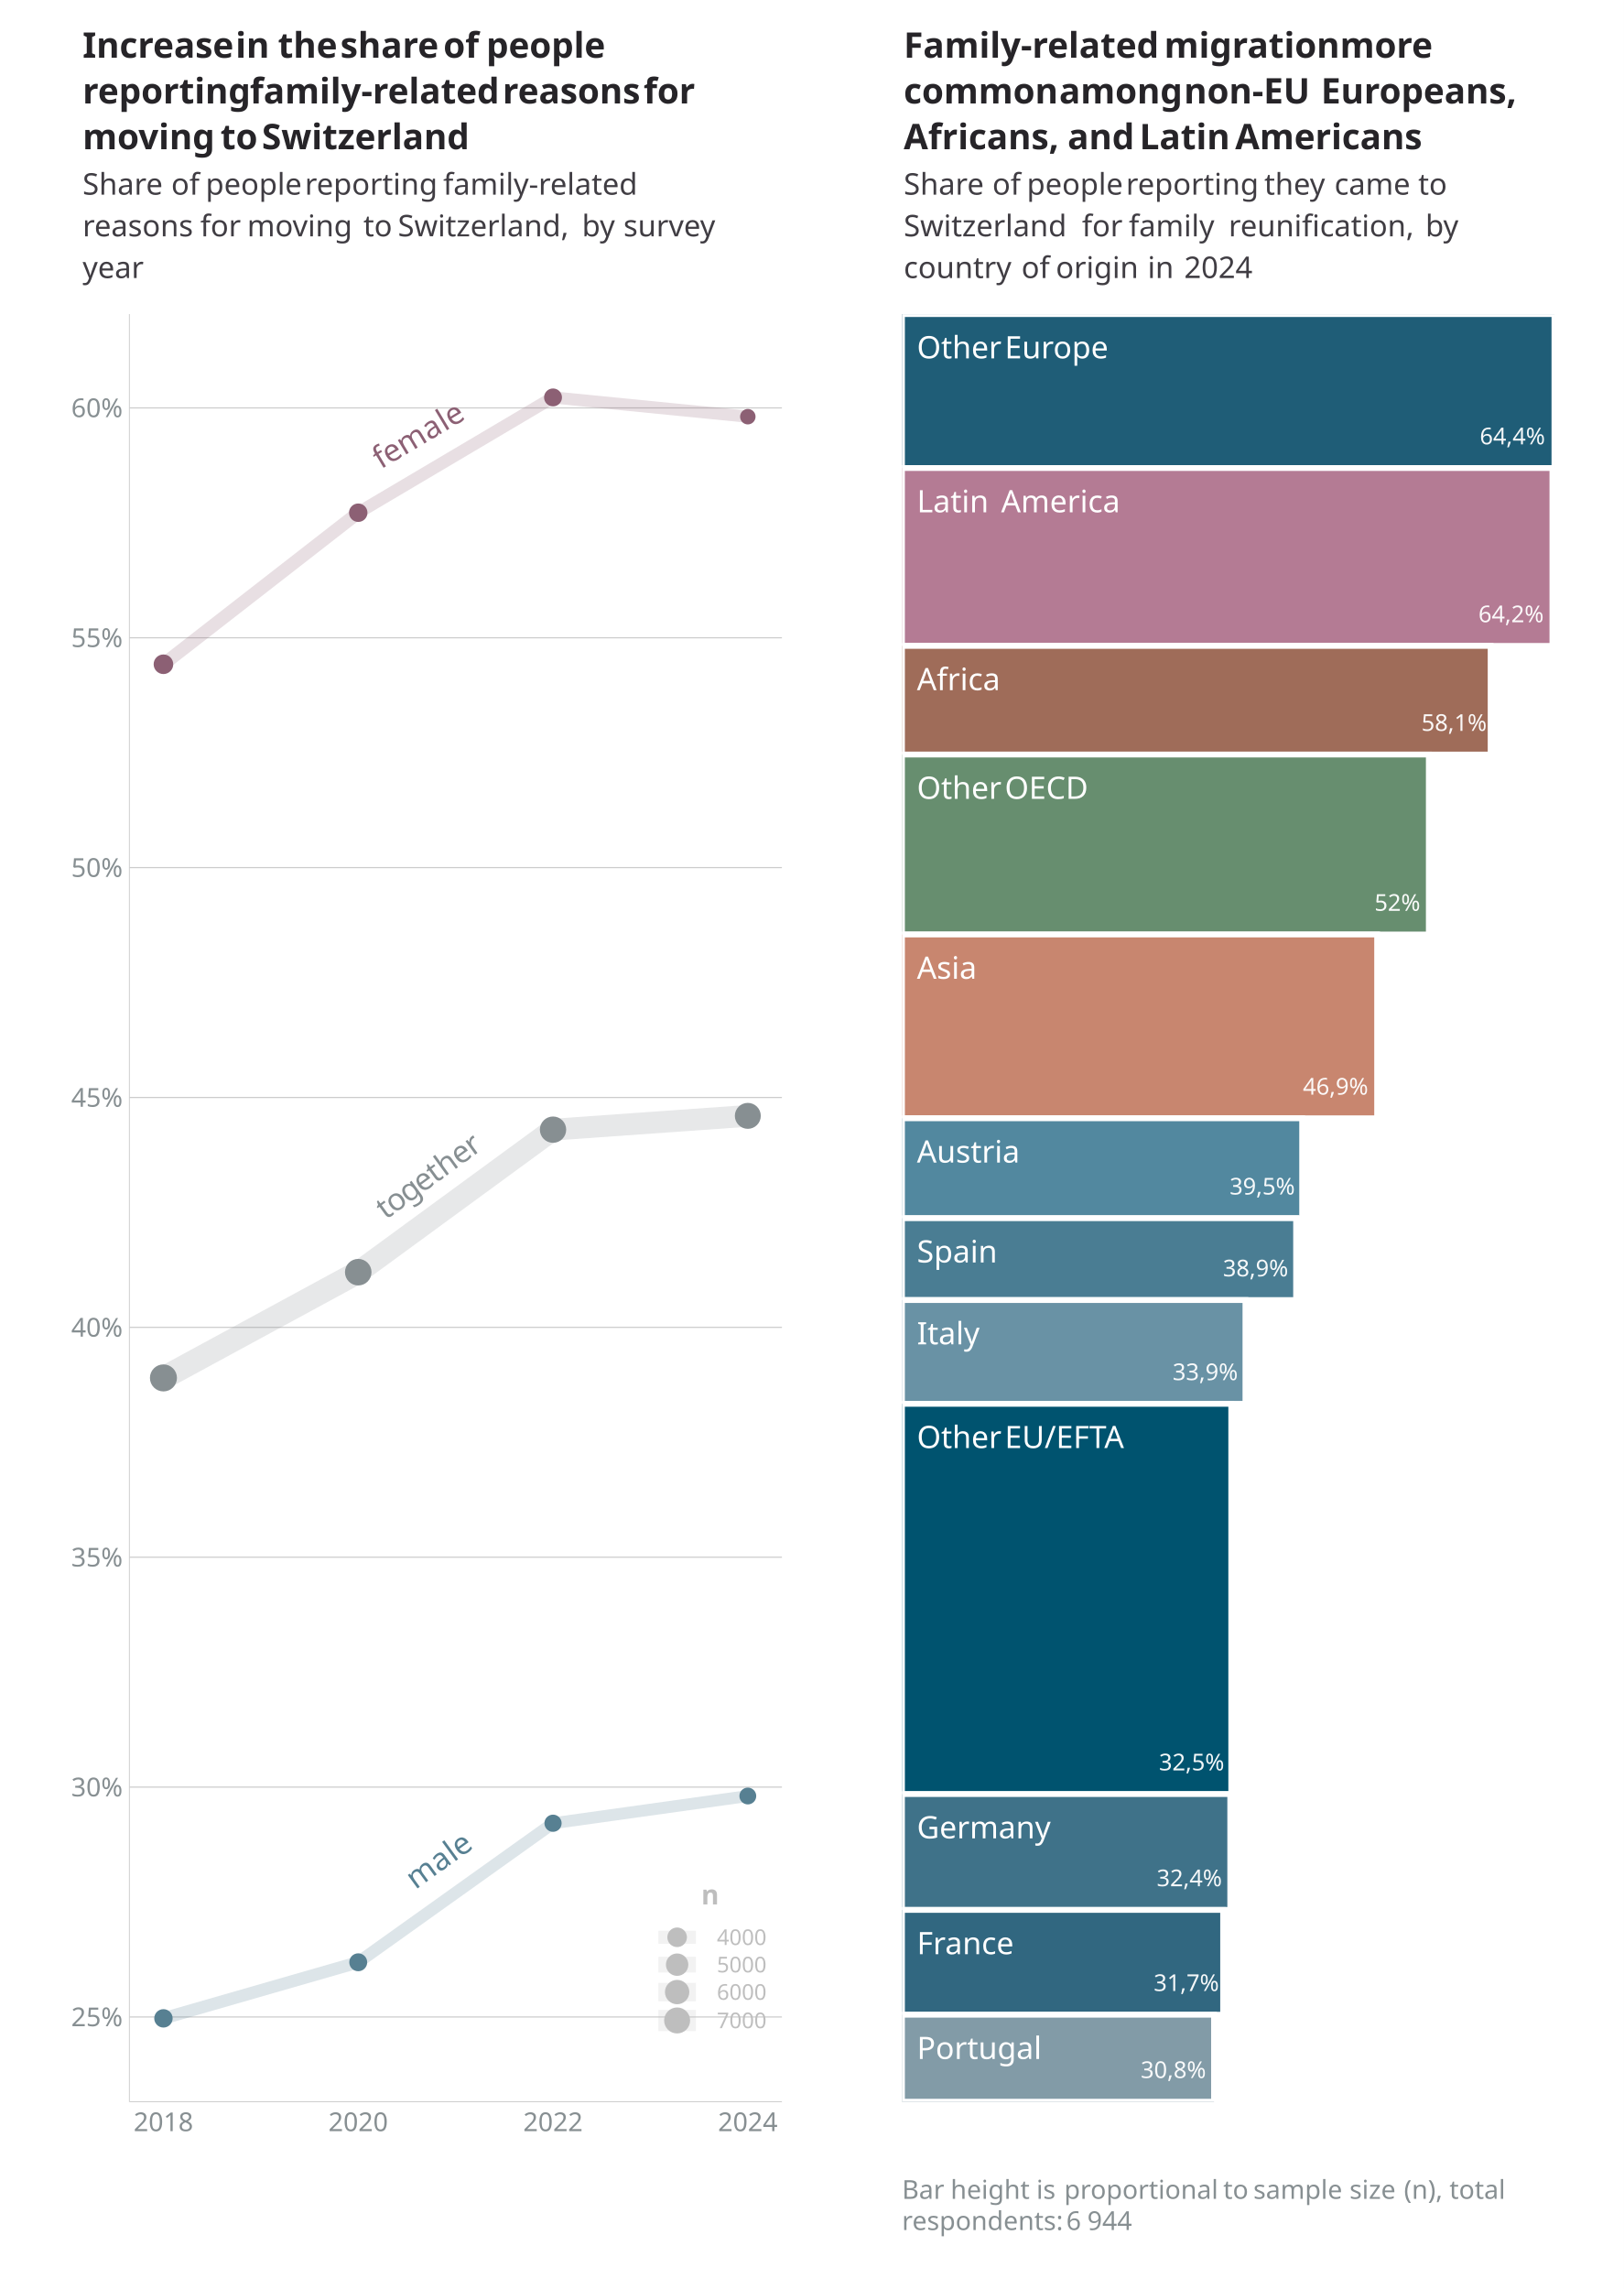
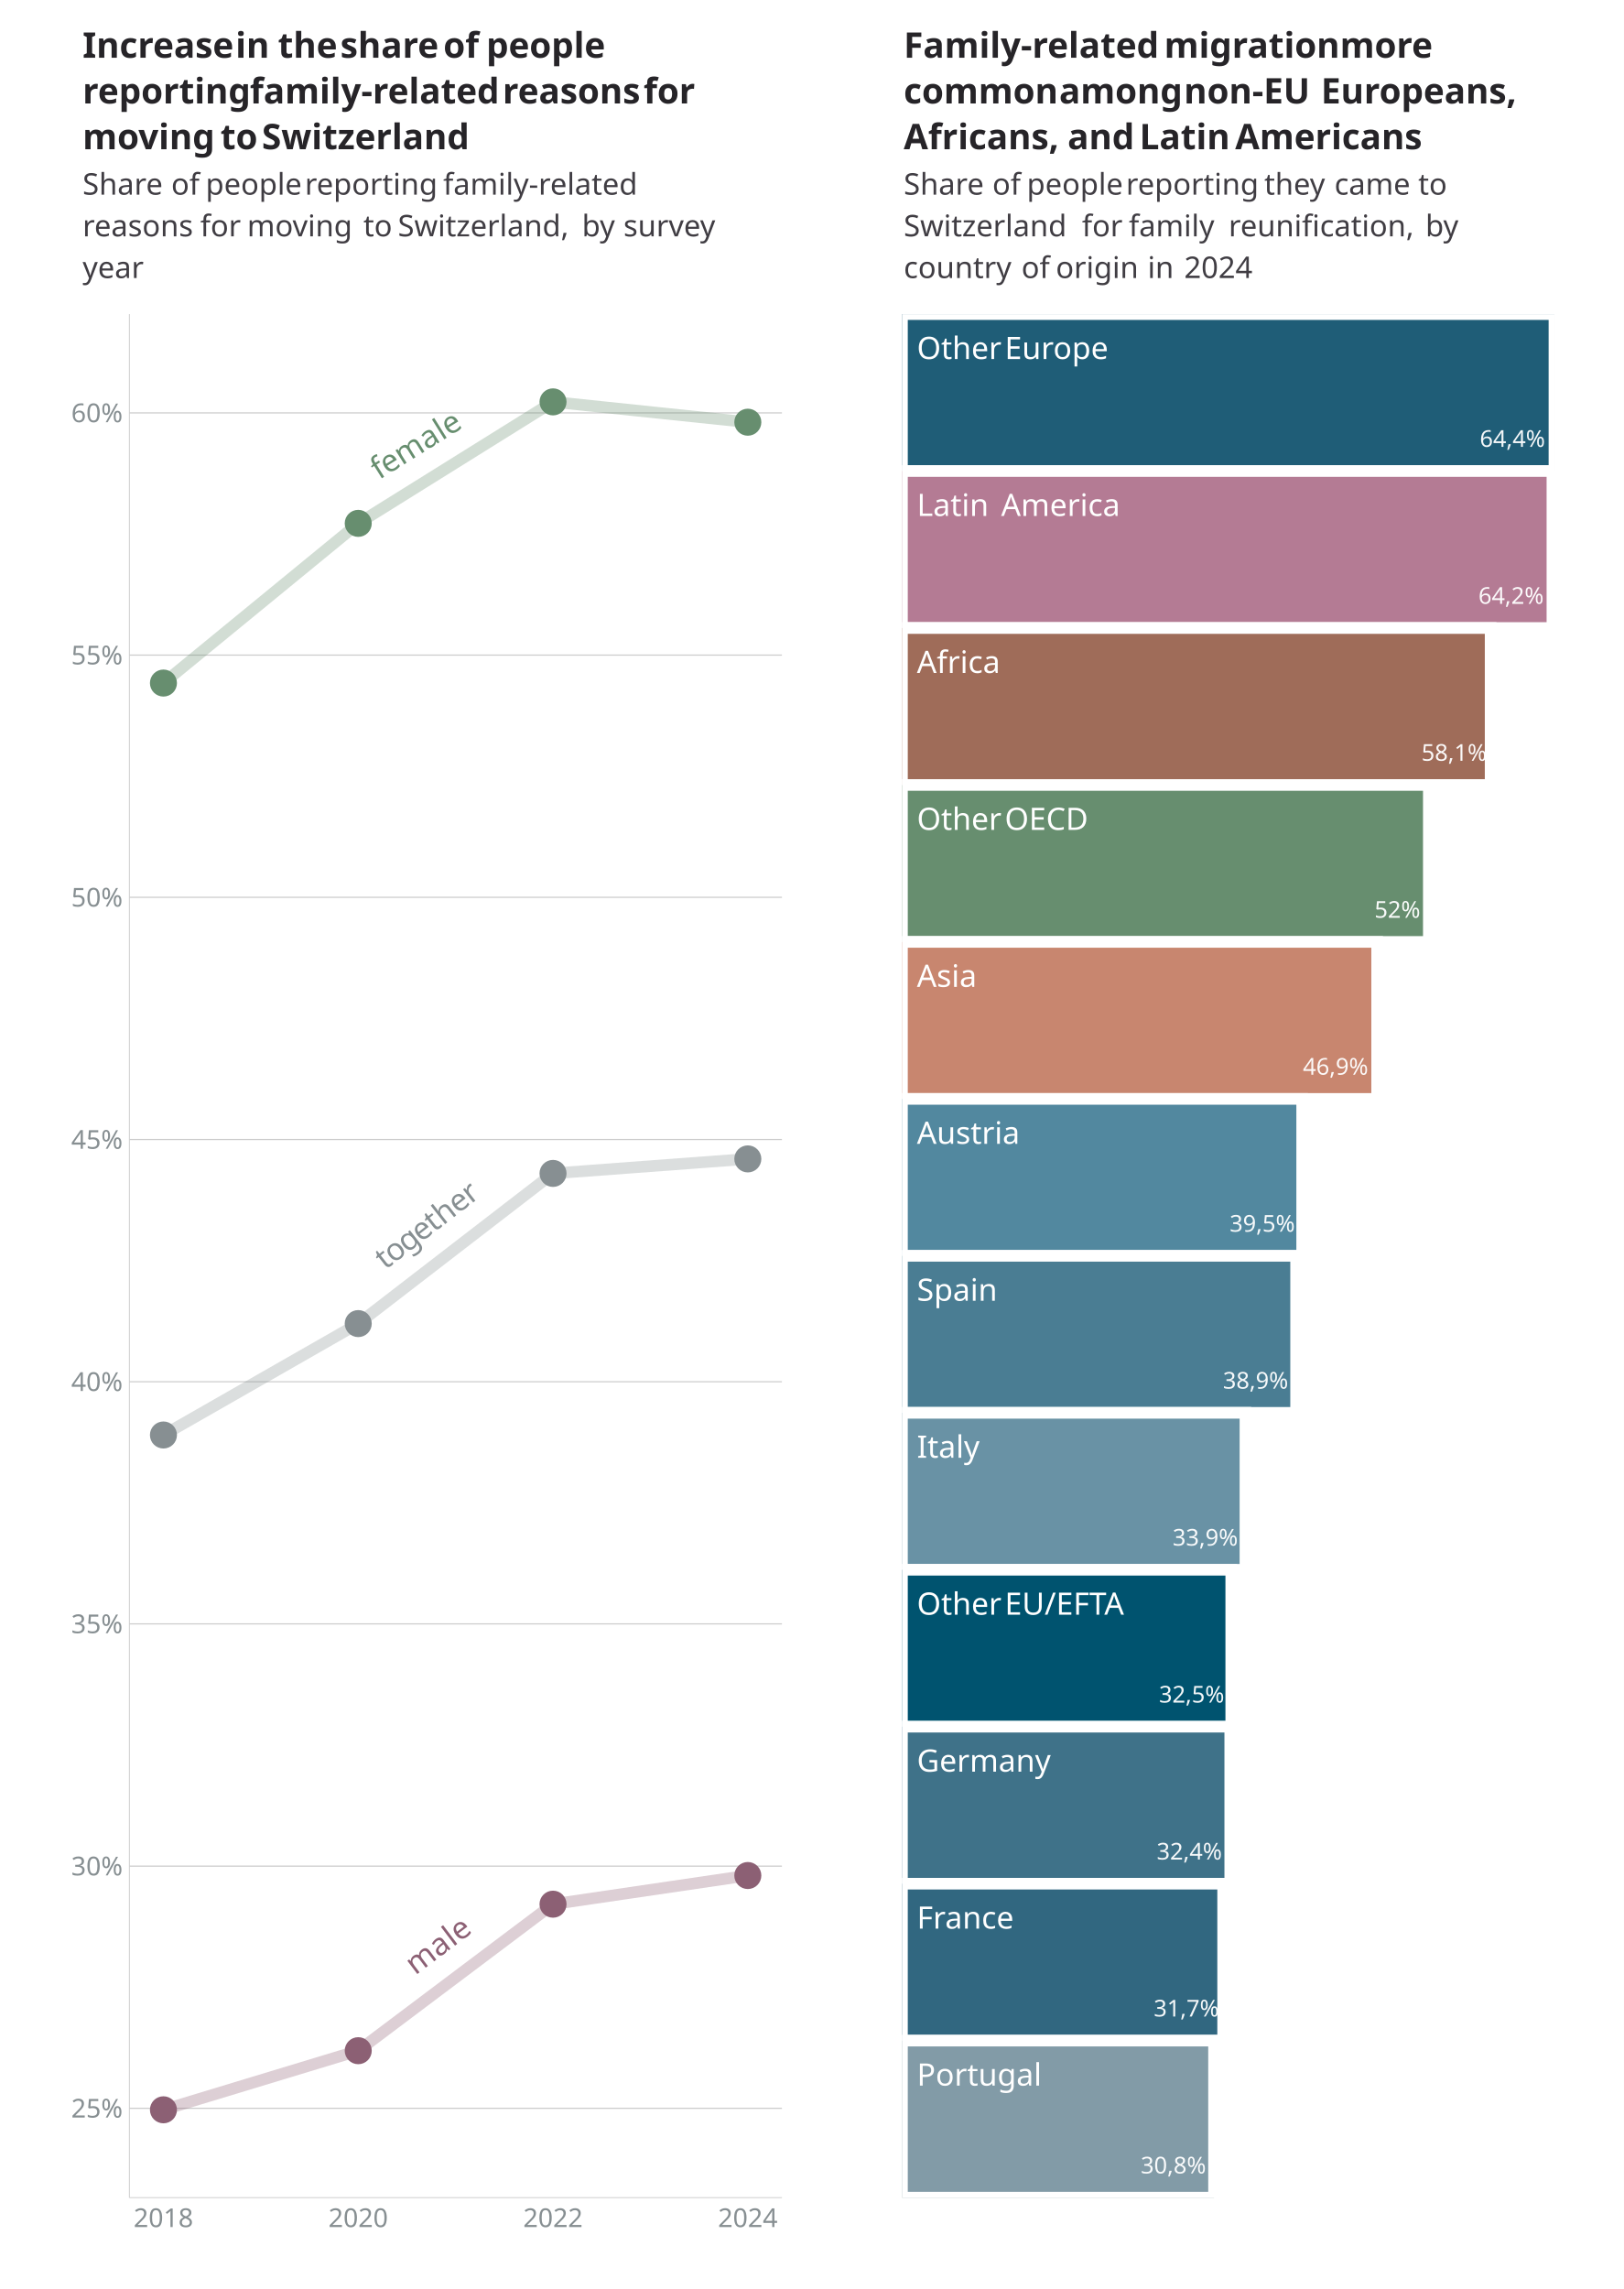
<svg xmlns="http://www.w3.org/2000/svg" width="597.60pt" height="842.40pt" viewBox="0 0 597.60 842.40">
  <g class="svglite">
    <defs>
      <style type="text/css">
    .svglite line, .svglite polyline, .svglite polygon, .svglite path, .svglite rect, .svglite circle {
      fill: none;
      stroke: #000000;
      stroke-linecap: round;
      stroke-linejoin: round;
      stroke-miterlimit: 10.00;
    }
    .svglite text {
      white-space: pre;
    }
    .svglite g.glyphgroup path {
      fill: inherit;
      stroke: none;
    }
  </style>
    </defs>
    <rect width="100%" height="100%" style="stroke: none; fill: #FFFFFF;" />
    <defs>
      <clipPath id="cpMC4wMHw1OTcuNjB8MC4wMHw4NDIuNDA=">
        <rect x="0.00" y="0.00" width="597.60" height="842.40" />
      </clipPath>
    </defs>
    <g clip-path="url(#cpMC4wMHw1OTcuNjB8MC4wMHw4NDIuNDA=)">
      <rect x="0.00" y="-0" width="597.60" height="842.40" style="stroke-width: 1.07; stroke: #FFFFFF; fill: #FFFFFF;" />
    </g>
    <defs>
-       <clipPath id="cpNDcuNjJ8NTcyLjIwfDExNS41OXw3NzMuNDc=">
-         <rect x="47.62" y="115.59" width="524.58" height="657.89" />
-       </clipPath>
-     </defs>
-     <g clip-path="url(#cpNDcuNjJ8NTcyLjIwfDExNS41OXw3NzMuNDc=)">
+       <clipPath id="cpNDcuNjJ8NTcyLjIwfDExNS41OXw4MDguNzc=">
+         <rect x="47.62" y="115.59" width="524.58" height="693.18" />
+       </clipPath>
+     </defs>
+     <g clip-path="url(#cpNDcuNjJ8NTcyLjIwfDExNS41OXw4MDguNzc=)">
</g>
    <g clip-path="url(#cpMC4wMHw1OTcuNjB8MC4wMHw4NDIuNDA=)">
</g>
    <defs>
      <clipPath id="cpNS40OHwzMDcuNzR8NS40OHw4MzYuOTI=">
        <rect x="5.48" y="5.48" width="302.26" height="831.44" />
      </clipPath>
    </defs>
    <g clip-path="url(#cpNS40OHwzMDcuNzR8NS40OHw4MzYuOTI=)">
-       <rect x="5.48" y="5.48" width="302.26" height="831.44" style="stroke-width: 2.13; stroke: #FFFFFF; fill: #FFFFFF;" />
+       <rect x="5.48" y="5.48" width="302.26" height="831.44" style="stroke-width: 0.00; stroke: none; fill: #FFFFFF;" />
    </g>
    <g clip-path="url(#cpMC4wMHw1OTcuNjB8MC4wMHw4NDIuNDA=)">
</g>
    <defs>
      <clipPath id="cpMzA3Ljc0fDU5Mi4xMnw1LjQ4fDgzNi45Mg==">
        <rect x="307.74" y="5.48" width="284.38" height="831.44" />
      </clipPath>
    </defs>
    <g clip-path="url(#cpMzA3Ljc0fDU5Mi4xMnw1LjQ4fDgzNi45Mg==)">
-       <rect x="307.74" y="5.48" width="284.38" height="831.44" style="stroke-width: 2.13; stroke: #FFFFFF; fill: #FFFFFF;" />
-     </g>
-     <g clip-path="url(#cpMC4wMHw1OTcuNjB8MC4wMHw4NDIuNDA=)">
- </g>
-     <defs>
-       <clipPath id="cpNDcuNjJ8Mjg3LjgxfDExNS41OXw3NzMuNDc=">
-         <rect x="47.62" y="115.59" width="240.20" height="657.89" />
-       </clipPath>
-     </defs>
-     <g clip-path="url(#cpNDcuNjJ8Mjg3LjgxfDExNS41OXw3NzMuNDc=)">
-       <rect x="47.62" y="115.59" width="240.20" height="657.89" style="stroke-width: 0.00; stroke: #FFFFFF; fill: #FFFFFF;" />
-       <polyline points="47.62,742.28 287.81,742.28 " style="stroke-width: 0.43; stroke: #CCCCCC; stroke-linecap: butt;" />
-       <polyline points="47.62,657.68 287.81,657.68 " style="stroke-width: 0.43; stroke: #CCCCCC; stroke-linecap: butt;" />
-       <polyline points="47.62,573.09 287.81,573.09 " style="stroke-width: 0.43; stroke: #CCCCCC; stroke-linecap: butt;" />
-       <polyline points="47.62,488.49 287.81,488.49 " style="stroke-width: 0.43; stroke: #CCCCCC; stroke-linecap: butt;" />
-       <polyline points="47.62,403.90 287.81,403.90 " style="stroke-width: 0.43; stroke: #CCCCCC; stroke-linecap: butt;" />
-       <polyline points="47.62,319.30 287.81,319.30 " style="stroke-width: 0.43; stroke: #CCCCCC; stroke-linecap: butt;" />
-       <polyline points="47.62,234.71 287.81,234.71 " style="stroke-width: 0.43; stroke: #CCCCCC; stroke-linecap: butt;" />
-       <polyline points="47.62,150.11 287.81,150.11 " style="stroke-width: 0.43; stroke: #CCCCCC; stroke-linecap: butt;" />
-       <line x1="60.16" y1="244.46" x2="131.86" y2="188.69" style="stroke-width: 4.82; stroke: #8C6074; stroke-opacity: 0.20; stroke-linecap: butt;" />
-       <line x1="131.86" y1="188.69" x2="203.56" y2="146.26" style="stroke-width: 4.55; stroke: #8C6074; stroke-opacity: 0.20; stroke-linecap: butt;" />
-       <line x1="203.56" y1="146.26" x2="275.26" y2="153.35" style="stroke-width: 4.46; stroke: #8C6074; stroke-opacity: 0.20; stroke-linecap: butt;" />
-       <line x1="60.16" y1="742.80" x2="131.86" y2="722.16" style="stroke-width: 4.54; stroke: #578092; stroke-opacity: 0.20; stroke-linecap: butt;" />
-       <line x1="131.86" y1="722.16" x2="203.56" y2="670.99" style="stroke-width: 4.46; stroke: #578092; stroke-opacity: 0.20; stroke-linecap: butt;" />
-       <line x1="203.56" y1="670.99" x2="275.26" y2="660.97" style="stroke-width: 4.37; stroke: #578092; stroke-opacity: 0.20; stroke-linecap: butt;" />
-       <line x1="60.16" y1="507.10" x2="131.86" y2="468.19" style="stroke-width: 8.54; stroke: #878F92; stroke-opacity: 0.20; stroke-linecap: butt;" />
-       <line x1="131.86" y1="468.19" x2="203.56" y2="415.74" style="stroke-width: 8.19; stroke: #878F92; stroke-opacity: 0.20; stroke-linecap: butt;" />
-       <line x1="203.56" y1="415.74" x2="275.26" y2="410.66" style="stroke-width: 8.01; stroke: #878F92; stroke-opacity: 0.20; stroke-linecap: butt;" />
-       <polyline points="60.16,244.46 131.86,188.69 203.56,146.26 275.26,153.35 " style="stroke-width: 0.00; stroke: #8C6074; stroke-linecap: butt;" />
-       <polyline points="60.16,742.80 131.86,722.16 203.56,670.99 275.26,660.97 " style="stroke-width: 0.00; stroke: #578092; stroke-linecap: butt;" />
-       <polyline points="60.16,507.10 131.86,468.19 203.56,415.74 275.26,410.66 " style="stroke-width: 0.00; stroke: #878F92; stroke-linecap: butt;" />
-       <text transform="translate(141.82,171.77) rotate(-31)" text-anchor="middle" style="font-size: 11.38px;fill: #8C6074; font-family: &quot;Roboto Slab&quot;;">f</text>
-       <text transform="translate(146.06,169.26) rotate(-31)" text-anchor="middle" style="font-size: 11.38px;fill: #8C6074; font-family: &quot;Roboto Slab&quot;;">e</text>
-       <text transform="translate(153.31,164.97) rotate(-31)" text-anchor="middle" style="font-size: 11.38px;fill: #8C6074; font-family: &quot;Roboto Slab&quot;;">m</text>
-       <text transform="translate(160.74,160.57) rotate(-31)" text-anchor="middle" style="font-size: 11.38px;fill: #8C6074; font-family: &quot;Roboto Slab&quot;;">a</text>
-       <text transform="translate(164.96,158.08) rotate(-31)" text-anchor="middle" style="font-size: 11.38px;fill: #8C6074; font-family: &quot;Roboto Slab&quot;;">l</text>
-       <text transform="translate(169.00,155.68) rotate(-31)" text-anchor="middle" style="font-size: 11.38px;fill: #8C6074; font-family: &quot;Roboto Slab&quot;;">e</text>
-       <text transform="translate(157.21,692.41) rotate(-36)" text-anchor="middle" style="font-size: 11.38px;fill: #578092; font-family: &quot;Roboto Slab&quot;;">m</text>
-       <text transform="translate(164.23,687.40) rotate(-36)" text-anchor="middle" style="font-size: 11.38px;fill: #578092; font-family: &quot;Roboto Slab&quot;;">a</text>
-       <text transform="translate(168.22,684.55) rotate(-36)" text-anchor="middle" style="font-size: 11.38px;fill: #578092; font-family: &quot;Roboto Slab&quot;;">l</text>
-       <text transform="translate(172.04,681.82) rotate(-36)" text-anchor="middle" style="font-size: 11.38px;fill: #578092; font-family: &quot;Roboto Slab&quot;;">e</text>
-       <text transform="translate(143.62,447.83) rotate(-36)" text-anchor="middle" style="font-size: 11.38px;fill: #878F92; font-family: &quot;Roboto Slab&quot;;">t</text>
-       <text transform="translate(147.81,444.76) rotate(-36)" text-anchor="middle" style="font-size: 11.38px;fill: #878F92; font-family: &quot;Roboto Slab&quot;;">o</text>
-       <text transform="translate(152.99,440.98) rotate(-36)" text-anchor="middle" style="font-size: 11.38px;fill: #878F92; font-family: &quot;Roboto Slab&quot;;">g</text>
-       <text transform="translate(157.94,437.36) rotate(-36)" text-anchor="middle" style="font-size: 11.38px;fill: #878F92; font-family: &quot;Roboto Slab&quot;;">e</text>
-       <text transform="translate(161.94,434.43) rotate(-36)" text-anchor="middle" style="font-size: 11.38px;fill: #878F92; font-family: &quot;Roboto Slab&quot;;">t</text>
-       <text transform="translate(166.49,431.10) rotate(-36)" text-anchor="middle" style="font-size: 11.38px;fill: #878F92; font-family: &quot;Roboto Slab&quot;;">h</text>
-       <text transform="translate(171.77,427.24) rotate(-36)" text-anchor="middle" style="font-size: 11.38px;fill: #878F92; font-family: &quot;Roboto Slab&quot;;">e</text>
-       <text transform="translate(176.06,424.10) rotate(-36)" text-anchor="middle" style="font-size: 11.38px;fill: #878F92; font-family: &quot;Roboto Slab&quot;;">r</text>
-       <circle cx="60.16" cy="244.46" r="3.25" style="stroke-width: 0.71; stroke: #8C6074; fill: #8C6074;" />
-       <circle cx="60.16" cy="742.80" r="3.03" style="stroke-width: 0.71; stroke: #578092; fill: #578092;" />
-       <circle cx="131.86" cy="188.69" r="3.04" style="stroke-width: 0.71; stroke: #8C6074; fill: #8C6074;" />
-       <circle cx="131.86" cy="722.16" r="2.94" style="stroke-width: 0.71; stroke: #578092; fill: #578092;" />
-       <circle cx="203.56" cy="146.26" r="2.94" style="stroke-width: 0.71; stroke: #8C6074; fill: #8C6074;" />
-       <circle cx="203.56" cy="670.99" r="2.81" style="stroke-width: 0.71; stroke: #578092; fill: #578092;" />
-       <circle cx="275.26" cy="153.35" r="2.49" style="stroke-width: 0.71; stroke: #8C6074; fill: #8C6074;" />
-       <circle cx="275.26" cy="660.97" r="2.74" style="stroke-width: 0.71; stroke: #578092; fill: #578092;" />
-       <circle cx="275.26" cy="410.66" r="4.42" style="stroke-width: 0.71; stroke: #878F92; fill: #878F92;" />
-       <circle cx="203.56" cy="415.74" r="4.49" style="stroke-width: 0.71; stroke: #878F92; fill: #878F92;" />
-       <circle cx="131.86" cy="468.19" r="4.53" style="stroke-width: 0.71; stroke: #878F92; fill: #878F92;" />
-       <circle cx="60.16" cy="507.10" r="4.62" style="stroke-width: 0.71; stroke: #878F92; fill: #878F92;" />
-     </g>
-     <g clip-path="url(#cpMC4wMHw1OTcuNjB8MC4wMHw4NDIuNDA=)">
-       <polyline points="47.62,773.47 47.62,115.59 " style="stroke-width: 0.32; stroke: #CCCCCC; stroke-linecap: butt;" />
-       <text x="35.69" y="745.69" text-anchor="middle" style="font-size: 9.60px;fill: #878F92; font-family: &quot;Roboto Slab&quot;;">25%</text>
-       <text x="35.69" y="661.10" text-anchor="middle" style="font-size: 9.60px;fill: #878F92; font-family: &quot;Roboto Slab&quot;;">30%</text>
-       <text x="35.69" y="576.50" text-anchor="middle" style="font-size: 9.60px;fill: #878F92; font-family: &quot;Roboto Slab&quot;;">35%</text>
-       <text x="35.69" y="491.91" text-anchor="middle" style="font-size: 9.60px;fill: #878F92; font-family: &quot;Roboto Slab&quot;;">40%</text>
-       <text x="35.69" y="407.31" text-anchor="middle" style="font-size: 9.60px;fill: #878F92; font-family: &quot;Roboto Slab&quot;;">45%</text>
-       <text x="35.69" y="322.71" text-anchor="middle" style="font-size: 9.60px;fill: #878F92; font-family: &quot;Roboto Slab&quot;;">50%</text>
-       <text x="35.69" y="238.12" text-anchor="middle" style="font-size: 9.60px;fill: #878F92; font-family: &quot;Roboto Slab&quot;;">55%</text>
-       <text x="35.69" y="153.52" text-anchor="middle" style="font-size: 9.60px;fill: #878F92; font-family: &quot;Roboto Slab&quot;;">60%</text>
-       <polyline points="47.62,773.47 287.81,773.47 " style="stroke-width: 0.32; stroke: #CCCCCC; stroke-linecap: butt;" />
-       <text x="60.16" y="784.31" text-anchor="middle" style="font-size: 9.60px;fill: #878F92; font-family: &quot;Roboto Slab&quot;;">2018</text>
-       <text x="131.86" y="784.31" text-anchor="middle" style="font-size: 9.60px;fill: #878F92; font-family: &quot;Roboto Slab&quot;;">2020</text>
-       <text x="203.56" y="784.31" text-anchor="middle" style="font-size: 9.60px;fill: #878F92; font-family: &quot;Roboto Slab&quot;;">2022</text>
-       <text x="275.26" y="784.31" text-anchor="middle" style="font-size: 9.60px;fill: #878F92; font-family: &quot;Roboto Slab&quot;;">2024</text>
-       <text x="261.39" y="700.88" text-anchor="middle" style="font-size: 10.00px; font-weight: 800;fill: #BEBEBE; font-family: &quot;Roboto Slab&quot;;">n</text>
-       <line x1="242.33" y1="712.96" x2="256.15" y2="712.96" style="stroke-width: 4.81; stroke: #BEBEBE; stroke-opacity: 0.20; stroke-linecap: butt;" />
-       <circle cx="249.24" cy="712.96" r="3.25" style="stroke-width: 0.71; stroke: #BEBEBE; fill: #BEBEBE;" />
-       <line x1="242.33" y1="723.04" x2="256.15" y2="723.04" style="stroke-width: 5.81; stroke: #BEBEBE; stroke-opacity: 0.20; stroke-linecap: butt;" />
-       <circle cx="249.24" cy="723.04" r="3.77" style="stroke-width: 0.71; stroke: #BEBEBE; fill: #BEBEBE;" />
-       <line x1="242.33" y1="733.12" x2="256.15" y2="733.12" style="stroke-width: 6.80; stroke: #BEBEBE; stroke-opacity: 0.20; stroke-linecap: butt;" />
-       <circle cx="249.24" cy="733.12" r="4.13" style="stroke-width: 0.71; stroke: #BEBEBE; fill: #BEBEBE;" />
-       <line x1="242.33" y1="743.57" x2="256.15" y2="743.57" style="stroke-width: 7.80; stroke: #BEBEBE; stroke-opacity: 0.20; stroke-linecap: butt;" />
-       <circle cx="249.24" cy="743.57" r="4.43" style="stroke-width: 0.71; stroke: #BEBEBE; fill: #BEBEBE;" />
-       <text x="263.86" y="715.80" style="font-size: 8.00px;fill: #BEBEBE; font-family: &quot;Roboto Slab&quot;;">4000</text>
-       <text x="263.86" y="725.88" style="font-size: 8.00px;fill: #BEBEBE; font-family: &quot;Roboto Slab&quot;;">5000</text>
-       <text x="263.86" y="735.96" style="font-size: 8.00px;fill: #BEBEBE; font-family: &quot;Roboto Slab&quot;;">6000</text>
-       <text x="263.86" y="746.42" style="font-size: 8.00px;fill: #BEBEBE; font-family: &quot;Roboto Slab&quot;;">7000</text>
+       <rect x="307.74" y="5.48" width="284.38" height="831.44" style="stroke-width: 0.00; stroke: none; fill: #FFFFFF;" />
+     </g>
+     <g clip-path="url(#cpMC4wMHw1OTcuNjB8MC4wMHw4NDIuNDA=)">
+ </g>
+     <defs>
+       <clipPath id="cpNDcuNjJ8Mjg3LjgxfDExNS41OXw4MDguNzc=">
+         <rect x="47.62" y="115.59" width="240.20" height="693.18" />
+       </clipPath>
+     </defs>
+     <g clip-path="url(#cpNDcuNjJ8Mjg3LjgxfDExNS41OXw4MDguNzc=)">
+       <rect x="47.62" y="115.59" width="240.20" height="693.18" style="stroke-width: 0.00; stroke: none; fill: #FFFFFF;" />
+       <polyline points="47.62,775.90 287.81,775.90 " style="stroke-width: 0.43; stroke: #CCCCCC; stroke-linecap: butt;" />
+       <polyline points="47.62,686.77 287.81,686.77 " style="stroke-width: 0.43; stroke: #CCCCCC; stroke-linecap: butt;" />
+       <polyline points="47.62,597.63 287.81,597.63 " style="stroke-width: 0.43; stroke: #CCCCCC; stroke-linecap: butt;" />
+       <polyline points="47.62,508.50 287.81,508.50 " style="stroke-width: 0.43; stroke: #CCCCCC; stroke-linecap: butt;" />
+       <polyline points="47.62,419.36 287.81,419.36 " style="stroke-width: 0.43; stroke: #CCCCCC; stroke-linecap: butt;" />
+       <polyline points="47.62,330.23 287.81,330.23 " style="stroke-width: 0.43; stroke: #CCCCCC; stroke-linecap: butt;" />
+       <polyline points="47.62,241.10 287.81,241.10 " style="stroke-width: 0.43; stroke: #CCCCCC; stroke-linecap: butt;" />
+       <polyline points="47.62,151.96 287.81,151.96 " style="stroke-width: 0.43; stroke: #CCCCCC; stroke-linecap: butt;" />
+       <polyline points="60.16,251.38 131.86,192.61 203.56,147.90 275.26,155.38 " style="stroke-width: 4.27; stroke: #678E6F; stroke-opacity: 0.30; stroke-linecap: butt;" />
+       <polyline points="60.16,776.45 131.86,754.70 203.56,700.78 275.26,690.23 " style="stroke-width: 4.27; stroke: #8C6074; stroke-opacity: 0.30; stroke-linecap: butt;" />
+       <polyline points="60.16,528.11 131.86,487.11 203.56,431.84 275.26,426.50 " style="stroke-width: 4.27; stroke: #878F92; stroke-opacity: 0.30; stroke-linecap: butt;" />
+       <polyline points="60.16,251.38 131.86,192.61 203.56,147.90 275.26,155.38 " style="stroke-width: 0.00; stroke: #678E6F; stroke-linecap: butt;" />
+       <polyline points="60.16,776.45 131.86,754.70 203.56,700.78 275.26,690.23 " style="stroke-width: 0.00; stroke: #8C6074; stroke-linecap: butt;" />
+       <polyline points="60.16,528.11 131.86,487.11 203.56,431.84 275.26,426.50 " style="stroke-width: 0.00; stroke: #878F92; stroke-linecap: butt;" />
+       <text transform="translate(141.17,175.62) rotate(-32)" text-anchor="middle" style="font-size: 11.38px;fill: #678E6F; font-family: &quot;Roboto Slab&quot;;">f</text>
+       <text transform="translate(145.35,173.02) rotate(-32)" text-anchor="middle" style="font-size: 11.38px;fill: #678E6F; font-family: &quot;Roboto Slab&quot;;">e</text>
+       <text transform="translate(152.50,168.56) rotate(-32)" text-anchor="middle" style="font-size: 11.38px;fill: #678E6F; font-family: &quot;Roboto Slab&quot;;">m</text>
+       <text transform="translate(159.83,163.99) rotate(-32)" text-anchor="middle" style="font-size: 11.38px;fill: #678E6F; font-family: &quot;Roboto Slab&quot;;">a</text>
+       <text transform="translate(163.98,161.40) rotate(-32)" text-anchor="middle" style="font-size: 11.38px;fill: #678E6F; font-family: &quot;Roboto Slab&quot;;">l</text>
+       <text transform="translate(167.97,158.91) rotate(-32)" text-anchor="middle" style="font-size: 11.38px;fill: #678E6F; font-family: &quot;Roboto Slab&quot;;">e</text>
+       <text transform="translate(157.09,723.85) rotate(-37)" text-anchor="middle" style="font-size: 11.38px;fill: #8C6074; font-family: &quot;Roboto Slab&quot;;">m</text>
+       <text transform="translate(163.99,718.67) rotate(-37)" text-anchor="middle" style="font-size: 11.38px;fill: #8C6074; font-family: &quot;Roboto Slab&quot;;">a</text>
+       <text transform="translate(167.90,715.72) rotate(-37)" text-anchor="middle" style="font-size: 11.38px;fill: #8C6074; font-family: &quot;Roboto Slab&quot;;">l</text>
+       <text transform="translate(171.66,712.90) rotate(-37)" text-anchor="middle" style="font-size: 11.38px;fill: #8C6074; font-family: &quot;Roboto Slab&quot;;">e</text>
+       <text transform="translate(143.44,466.20) rotate(-38)" text-anchor="middle" style="font-size: 11.38px;fill: #878F92; font-family: &quot;Roboto Slab&quot;;">t</text>
+       <text transform="translate(147.54,463.04) rotate(-38)" text-anchor="middle" style="font-size: 11.38px;fill: #878F92; font-family: &quot;Roboto Slab&quot;;">o</text>
+       <text transform="translate(152.62,459.12) rotate(-38)" text-anchor="middle" style="font-size: 11.38px;fill: #878F92; font-family: &quot;Roboto Slab&quot;;">g</text>
+       <text transform="translate(157.48,455.38) rotate(-38)" text-anchor="middle" style="font-size: 11.38px;fill: #878F92; font-family: &quot;Roboto Slab&quot;;">e</text>
+       <text transform="translate(161.41,452.35) rotate(-38)" text-anchor="middle" style="font-size: 11.38px;fill: #878F92; font-family: &quot;Roboto Slab&quot;;">t</text>
+       <text transform="translate(165.87,448.91) rotate(-38)" text-anchor="middle" style="font-size: 11.38px;fill: #878F92; font-family: &quot;Roboto Slab&quot;;">h</text>
+       <text transform="translate(171.06,444.91) rotate(-38)" text-anchor="middle" style="font-size: 11.38px;fill: #878F92; font-family: &quot;Roboto Slab&quot;;">e</text>
+       <text transform="translate(175.27,441.67) rotate(-38)" text-anchor="middle" style="font-size: 11.38px;fill: #878F92; font-family: &quot;Roboto Slab&quot;;">r</text>
+       <circle cx="60.16" cy="251.38" r="4.62" style="stroke-width: 0.71; stroke: #678E6F; fill: #678E6F;" />
+       <circle cx="60.16" cy="776.45" r="4.62" style="stroke-width: 0.71; stroke: #8C6074; fill: #8C6074;" />
+       <circle cx="131.86" cy="192.61" r="4.62" style="stroke-width: 0.71; stroke: #678E6F; fill: #678E6F;" />
+       <circle cx="131.86" cy="754.70" r="4.62" style="stroke-width: 0.71; stroke: #8C6074; fill: #8C6074;" />
+       <circle cx="203.56" cy="147.90" r="4.62" style="stroke-width: 0.71; stroke: #678E6F; fill: #678E6F;" />
+       <circle cx="203.56" cy="700.78" r="4.62" style="stroke-width: 0.71; stroke: #8C6074; fill: #8C6074;" />
+       <circle cx="275.26" cy="155.38" r="4.62" style="stroke-width: 0.71; stroke: #678E6F; fill: #678E6F;" />
+       <circle cx="275.26" cy="690.23" r="4.62" style="stroke-width: 0.71; stroke: #8C6074; fill: #8C6074;" />
+       <circle cx="275.26" cy="426.50" r="4.62" style="stroke-width: 0.71; stroke: #878F92; fill: #878F92;" />
+       <circle cx="203.56" cy="431.84" r="4.62" style="stroke-width: 0.71; stroke: #878F92; fill: #878F92;" />
+       <circle cx="131.86" cy="487.11" r="4.62" style="stroke-width: 0.71; stroke: #878F92; fill: #878F92;" />
+       <circle cx="60.16" cy="528.11" r="4.62" style="stroke-width: 0.71; stroke: #878F92; fill: #878F92;" />
+     </g>
+     <g clip-path="url(#cpMC4wMHw1OTcuNjB8MC4wMHw4NDIuNDA=)">
+       <polyline points="47.62,808.77 47.62,115.59 " style="stroke-width: 0.32; stroke: #CCCCCC; stroke-linecap: butt;" />
+       <text x="35.69" y="779.31" text-anchor="middle" style="font-size: 9.60px;fill: #878F92; font-family: &quot;Roboto Slab&quot;;">25%</text>
+       <text x="35.69" y="690.18" text-anchor="middle" style="font-size: 9.60px;fill: #878F92; font-family: &quot;Roboto Slab&quot;;">30%</text>
+       <text x="35.69" y="601.04" text-anchor="middle" style="font-size: 9.60px;fill: #878F92; font-family: &quot;Roboto Slab&quot;;">35%</text>
+       <text x="35.69" y="511.91" text-anchor="middle" style="font-size: 9.60px;fill: #878F92; font-family: &quot;Roboto Slab&quot;;">40%</text>
+       <text x="35.69" y="422.78" text-anchor="middle" style="font-size: 9.60px;fill: #878F92; font-family: &quot;Roboto Slab&quot;;">45%</text>
+       <text x="35.69" y="333.64" text-anchor="middle" style="font-size: 9.60px;fill: #878F92; font-family: &quot;Roboto Slab&quot;;">50%</text>
+       <text x="35.69" y="244.51" text-anchor="middle" style="font-size: 9.60px;fill: #878F92; font-family: &quot;Roboto Slab&quot;;">55%</text>
+       <text x="35.69" y="155.38" text-anchor="middle" style="font-size: 9.60px;fill: #878F92; font-family: &quot;Roboto Slab&quot;;">60%</text>
+       <polyline points="47.62,808.77 287.81,808.77 " style="stroke-width: 0.32; stroke: #CCCCCC; stroke-linecap: butt;" />
+       <text x="60.16" y="819.61" text-anchor="middle" style="font-size: 9.60px;fill: #878F92; font-family: &quot;Roboto Slab&quot;;">2018</text>
+       <text x="131.86" y="819.61" text-anchor="middle" style="font-size: 9.60px;fill: #878F92; font-family: &quot;Roboto Slab&quot;;">2020</text>
+       <text x="203.56" y="819.61" text-anchor="middle" style="font-size: 9.60px;fill: #878F92; font-family: &quot;Roboto Slab&quot;;">2022</text>
+       <text x="275.26" y="819.61" text-anchor="middle" style="font-size: 9.60px;fill: #878F92; font-family: &quot;Roboto Slab&quot;;">2024</text>
      <text x="30.39" y="71.64" style="font-size: 11.00px;fill: #403D43; font-family: &quot;Roboto Slab&quot;;">Share</text>
      <text x="63.02" y="71.64" style="font-size: 11.00px;fill: #403D43; font-family: &quot;Roboto Slab&quot;;">of</text>
      <text x="75.68" y="71.64" style="font-size: 11.00px;fill: #403D43; font-family: &quot;Roboto Slab&quot;;">people</text>
      <text x="112.19" y="71.64" style="font-size: 11.00px;fill: #403D43; font-family: &quot;Roboto Slab&quot;;">reporting</text>
      <text x="163.11" y="71.64" style="font-size: 11.00px;fill: #403D43; font-family: &quot;Roboto Slab&quot;;">family-related</text>
      <text x="30.39" y="86.98" style="font-size: 11.00px;fill: #403D43; font-family: &quot;Roboto Slab&quot;;">reasons</text>
      <text x="73.70" y="86.98" style="font-size: 11.00px;fill: #403D43; font-family: &quot;Roboto Slab&quot;;">for</text>
      <text x="90.96" y="86.98" style="font-size: 11.00px;fill: #403D43; font-family: &quot;Roboto Slab&quot;;">moving</text>
      <text x="133.75" y="86.98" style="font-size: 11.00px;fill: #403D43; font-family: &quot;Roboto Slab&quot;;">to</text>
      <text x="146.44" y="86.98" style="font-size: 11.00px;fill: #403D43; font-family: &quot;Roboto Slab&quot;;">Switzerland,</text>
      <text x="214.20" y="86.98" style="font-size: 11.00px;fill: #403D43; font-family: &quot;Roboto Slab&quot;;">by</text>
      <text x="229.49" y="86.98" style="font-size: 11.00px;fill: #403D43; font-family: &quot;Roboto Slab&quot;;">survey</text>
      <text x="30.39" y="102.33" style="font-size: 11.00px;fill: #403D43; font-family: &quot;Roboto Slab&quot;;">year</text>
      <text x="30.39" y="21.25" style="font-size: 13.00px; font-weight: 800;fill: #262428; font-family: &quot;Roboto Slab&quot;;">Increase</text>
      <text x="86.68" y="21.25" style="font-size: 13.00px; font-weight: 800;fill: #262428; font-family: &quot;Roboto Slab&quot;;">in</text>
      <text x="102.30" y="21.25" style="font-size: 13.00px; font-weight: 800;fill: #262428; font-family: &quot;Roboto Slab&quot;;">the</text>
      <text x="125.26" y="21.25" style="font-size: 13.00px; font-weight: 800;fill: #262428; font-family: &quot;Roboto Slab&quot;;">share</text>
      <text x="163.19" y="21.25" style="font-size: 13.00px; font-weight: 800;fill: #262428; font-family: &quot;Roboto Slab&quot;;">of</text>
      <text x="178.97" y="21.25" style="font-size: 13.00px; font-weight: 800;fill: #262428; font-family: &quot;Roboto Slab&quot;;">people</text>
      <text x="30.39" y="38.08" style="font-size: 13.00px; font-weight: 800;fill: #262428; font-family: &quot;Roboto Slab&quot;;">reporting</text>
      <text x="91.96" y="38.08" style="font-size: 13.00px; font-weight: 800;fill: #262428; font-family: &quot;Roboto Slab&quot;;">family-related</text>
      <text x="184.98" y="38.08" style="font-size: 13.00px; font-weight: 800;fill: #262428; font-family: &quot;Roboto Slab&quot;;">reasons</text>
      <text x="236.88" y="38.08" style="font-size: 13.00px; font-weight: 800;fill: #262428; font-family: &quot;Roboto Slab&quot;;">for</text>
      <text x="30.39" y="54.92" style="font-size: 13.00px; font-weight: 800;fill: #262428; font-family: &quot;Roboto Slab&quot;;">moving</text>
      <text x="81.14" y="54.92" style="font-size: 13.00px; font-weight: 800;fill: #262428; font-family: &quot;Roboto Slab&quot;;">to</text>
      <text x="96.37" y="54.92" style="font-size: 13.00px; font-weight: 800;fill: #262428; font-family: &quot;Roboto Slab&quot;;">Switzerland</text>
    </g>
    <defs>
-       <clipPath id="cpMzMyLjAwfDU3Mi4yMHwxMTUuNTl8NzczLjQ3">
-         <rect x="332.00" y="115.59" width="240.20" height="657.89" />
-       </clipPath>
-     </defs>
-     <g clip-path="url(#cpMzMyLjAwfDU3Mi4yMHwxMTUuNTl8NzczLjQ3)">
-       <rect x="332.00" y="115.59" width="240.20" height="657.89" style="stroke-width: 0.00; stroke: #FFFFFF; fill: #FFFFFF;" />
-       <rect x="332.00" y="115.59" width="240.16" height="56.66" style="stroke-width: 2.13; stroke: #FFFFFF; stroke-linecap: butt; stroke-linejoin: miter; fill: #1F5D77;" />
-       <rect x="332.00" y="172.24" width="239.41" height="65.47" style="stroke-width: 2.13; stroke: #FFFFFF; stroke-linecap: butt; stroke-linejoin: miter; fill: #B47B94;" />
-       <rect x="332.00" y="237.71" width="216.67" height="39.98" style="stroke-width: 2.13; stroke: #FFFFFF; stroke-linecap: butt; stroke-linejoin: miter; fill: #9F6C59;" />
-       <rect x="332.00" y="277.69" width="193.92" height="66.22" style="stroke-width: 2.13; stroke: #FFFFFF; stroke-linecap: butt; stroke-linejoin: miter; fill: #678E6F;" />
-       <rect x="332.00" y="343.91" width="174.90" height="67.65" style="stroke-width: 2.13; stroke: #FFFFFF; stroke-linecap: butt; stroke-linejoin: miter; fill: #C8866F;" />
-       <rect x="332.00" y="411.56" width="147.30" height="36.76" style="stroke-width: 2.13; stroke: #FFFFFF; stroke-linecap: butt; stroke-linejoin: miter; fill: #52889F;" />
-       <rect x="332.00" y="448.32" width="145.07" height="30.13" style="stroke-width: 2.13; stroke: #FFFFFF; stroke-linecap: butt; stroke-linejoin: miter; fill: #4A7D93;" />
-       <rect x="332.00" y="478.45" width="126.42" height="38.18" style="stroke-width: 2.13; stroke: #FFFFFF; stroke-linecap: butt; stroke-linejoin: miter; fill: #6992A5;" />
-       <rect x="332.00" y="516.63" width="121.20" height="143.63" style="stroke-width: 2.13; stroke: #FFFFFF; stroke-linecap: butt; stroke-linejoin: miter; fill: #00536F;" />
-       <rect x="332.00" y="660.26" width="120.83" height="42.63" style="stroke-width: 2.13; stroke: #FFFFFF; stroke-linecap: butt; stroke-linejoin: miter; fill: #3F7289;" />
-       <rect x="332.00" y="702.89" width="118.21" height="38.56" style="stroke-width: 2.13; stroke: #FFFFFF; stroke-linecap: butt; stroke-linejoin: miter; fill: #316780;" />
-       <rect x="332.00" y="741.45" width="114.86" height="32.02" style="stroke-width: 2.13; stroke: #FFFFFF; stroke-linecap: butt; stroke-linejoin: miter; fill: #829BA7;" />
-       <text x="337.50" y="131.88" style="font-size: 11.38px;fill: #FFFFFF; font-family: &quot;Roboto Slab&quot;;">Other</text>
-       <text x="369.83" y="131.88" style="font-size: 11.38px;fill: #FFFFFF; font-family: &quot;Roboto Slab&quot;;">Europe</text>
-       <text x="337.50" y="188.54" style="font-size: 11.38px;fill: #FFFFFF; font-family: &quot;Roboto Slab&quot;;">Latin</text>
-       <text x="368.49" y="188.54" style="font-size: 11.38px;fill: #FFFFFF; font-family: &quot;Roboto Slab&quot;;">America</text>
-       <text x="337.50" y="254.00" style="font-size: 11.38px;fill: #FFFFFF; font-family: &quot;Roboto Slab&quot;;">Africa</text>
-       <text x="337.50" y="293.99" style="font-size: 11.38px;fill: #FFFFFF; font-family: &quot;Roboto Slab&quot;;">Other</text>
-       <text x="369.83" y="293.99" style="font-size: 11.38px;fill: #FFFFFF; font-family: &quot;Roboto Slab&quot;;">OECD</text>
-       <text x="337.50" y="360.21" style="font-size: 11.38px;fill: #FFFFFF; font-family: &quot;Roboto Slab&quot;;">Asia</text>
-       <text x="337.50" y="427.86" style="font-size: 11.38px;fill: #FFFFFF; font-family: &quot;Roboto Slab&quot;;">Austria</text>
-       <text x="337.50" y="464.62" style="font-size: 11.38px;fill: #FFFFFF; font-family: &quot;Roboto Slab&quot;;">Spain</text>
-       <text x="337.50" y="494.74" style="font-size: 11.38px;fill: #FFFFFF; font-family: &quot;Roboto Slab&quot;;">Italy</text>
-       <text x="337.50" y="532.92" style="font-size: 11.38px;fill: #FFFFFF; font-family: &quot;Roboto Slab&quot;;">Other</text>
-       <text x="369.83" y="532.92" style="font-size: 11.38px;fill: #FFFFFF; font-family: &quot;Roboto Slab&quot;;">EU/EFTA</text>
-       <text x="337.50" y="676.55" style="font-size: 11.38px;fill: #FFFFFF; font-family: &quot;Roboto Slab&quot;;">Germany</text>
-       <text x="337.50" y="719.19" style="font-size: 11.38px;fill: #FFFFFF; font-family: &quot;Roboto Slab&quot;;">France</text>
-       <text x="337.50" y="757.75" style="font-size: 11.38px;fill: #FFFFFF; font-family: &quot;Roboto Slab&quot;;">Portugal</text>
-       <text x="544.68" y="163.53" style="font-size: 8.54px;fill: #FFFFFF; fill-opacity: 0.95; font-family: &quot;Roboto Slab&quot;;">64,4%</text>
-       <text x="544.18" y="229.00" style="font-size: 8.54px;fill: #FFFFFF; fill-opacity: 0.95; font-family: &quot;Roboto Slab&quot;;">64,2%</text>
-       <text x="523.21" y="268.98" style="font-size: 8.54px;fill: #FFFFFF; fill-opacity: 0.95; font-family: &quot;Roboto Slab&quot;;">58,1%</text>
-       <text x="505.92" y="335.20" style="font-size: 8.54px;fill: #FFFFFF; fill-opacity: 0.95; font-family: &quot;Roboto Slab&quot;;">52%</text>
-       <text x="479.57" y="402.85" style="font-size: 8.54px;fill: #FFFFFF; fill-opacity: 0.95; font-family: &quot;Roboto Slab&quot;;">46,9%</text>
-       <text x="452.60" y="439.61" style="font-size: 8.54px;fill: #FFFFFF; fill-opacity: 0.95; font-family: &quot;Roboto Slab&quot;;">39,5%</text>
-       <text x="450.14" y="469.74" style="font-size: 8.54px;fill: #FFFFFF; fill-opacity: 0.95; font-family: &quot;Roboto Slab&quot;;">38,9%</text>
-       <text x="431.61" y="507.92" style="font-size: 8.54px;fill: #FFFFFF; fill-opacity: 0.95; font-family: &quot;Roboto Slab&quot;;">33,9%</text>
-       <text x="426.60" y="651.54" style="font-size: 8.54px;fill: #FFFFFF; fill-opacity: 0.95; font-family: &quot;Roboto Slab&quot;;">32,5%</text>
-       <text x="425.76" y="694.18" style="font-size: 8.54px;fill: #FFFFFF; fill-opacity: 0.95; font-family: &quot;Roboto Slab&quot;;">32,4%</text>
-       <text x="424.66" y="732.74" style="font-size: 8.54px;fill: #FFFFFF; fill-opacity: 0.95; font-family: &quot;Roboto Slab&quot;;">31,7%</text>
-       <text x="419.88" y="764.76" style="font-size: 8.54px;fill: #FFFFFF; fill-opacity: 0.95; font-family: &quot;Roboto Slab&quot;;">30,8%</text>
+       <clipPath id="cpMzMyLjAwfDU3Mi4yMHwxMTUuNTl8ODA4Ljc3">
+         <rect x="332.00" y="115.59" width="240.20" height="693.18" />
+       </clipPath>
+     </defs>
+     <g clip-path="url(#cpMzMyLjAwfDU3Mi4yMHwxMTUuNTl8ODA4Ljc3)">
+       <rect x="332.00" y="115.59" width="240.20" height="693.18" style="stroke-width: 0.00; stroke: none; fill: #FFFFFF;" />
+       <rect x="332.00" y="115.59" width="240.16" height="57.77" style="stroke-width: 4.27; stroke: #FFFFFF; stroke-linecap: butt; stroke-linejoin: miter; fill: #1F5D77;" />
+       <rect x="332.00" y="173.35" width="239.41" height="57.77" style="stroke-width: 4.27; stroke: #FFFFFF; stroke-linecap: butt; stroke-linejoin: miter; fill: #B47B94;" />
+       <rect x="332.00" y="231.12" width="216.67" height="57.77" style="stroke-width: 4.27; stroke: #FFFFFF; stroke-linecap: butt; stroke-linejoin: miter; fill: #9F6C59;" />
+       <rect x="332.00" y="288.88" width="193.92" height="57.77" style="stroke-width: 4.27; stroke: #FFFFFF; stroke-linecap: butt; stroke-linejoin: miter; fill: #678E6F;" />
+       <rect x="332.00" y="346.65" width="174.90" height="57.77" style="stroke-width: 4.27; stroke: #FFFFFF; stroke-linecap: butt; stroke-linejoin: miter; fill: #C8866F;" />
+       <rect x="332.00" y="404.41" width="147.30" height="57.77" style="stroke-width: 4.27; stroke: #FFFFFF; stroke-linecap: butt; stroke-linejoin: miter; fill: #52889F;" />
+       <rect x="332.00" y="462.18" width="145.07" height="57.77" style="stroke-width: 4.27; stroke: #FFFFFF; stroke-linecap: butt; stroke-linejoin: miter; fill: #4A7D93;" />
+       <rect x="332.00" y="519.94" width="126.42" height="57.77" style="stroke-width: 4.27; stroke: #FFFFFF; stroke-linecap: butt; stroke-linejoin: miter; fill: #6992A5;" />
+       <rect x="332.00" y="577.71" width="121.20" height="57.77" style="stroke-width: 4.27; stroke: #FFFFFF; stroke-linecap: butt; stroke-linejoin: miter; fill: #00536F;" />
+       <rect x="332.00" y="635.47" width="120.83" height="57.77" style="stroke-width: 4.27; stroke: #FFFFFF; stroke-linecap: butt; stroke-linejoin: miter; fill: #3F7289;" />
+       <rect x="332.00" y="693.24" width="118.21" height="57.77" style="stroke-width: 4.27; stroke: #FFFFFF; stroke-linecap: butt; stroke-linejoin: miter; fill: #316780;" />
+       <rect x="332.00" y="751.00" width="114.86" height="57.77" style="stroke-width: 4.27; stroke: #FFFFFF; stroke-linecap: butt; stroke-linejoin: miter; fill: #829BA7;" />
+       <text x="337.50" y="132.13" style="font-size: 11.38px;fill: #FFFFFF; font-family: &quot;Roboto Slab&quot;;">Other</text>
+       <text x="369.83" y="132.13" style="font-size: 11.38px;fill: #FFFFFF; font-family: &quot;Roboto Slab&quot;;">Europe</text>
+       <text x="337.50" y="189.89" style="font-size: 11.38px;fill: #FFFFFF; font-family: &quot;Roboto Slab&quot;;">Latin</text>
+       <text x="368.49" y="189.89" style="font-size: 11.38px;fill: #FFFFFF; font-family: &quot;Roboto Slab&quot;;">America</text>
+       <text x="337.50" y="247.66" style="font-size: 11.38px;fill: #FFFFFF; font-family: &quot;Roboto Slab&quot;;">Africa</text>
+       <text x="337.50" y="305.42" style="font-size: 11.38px;fill: #FFFFFF; font-family: &quot;Roboto Slab&quot;;">Other</text>
+       <text x="369.83" y="305.42" style="font-size: 11.38px;fill: #FFFFFF; font-family: &quot;Roboto Slab&quot;;">OECD</text>
+       <text x="337.50" y="363.19" style="font-size: 11.38px;fill: #FFFFFF; font-family: &quot;Roboto Slab&quot;;">Asia</text>
+       <text x="337.50" y="420.95" style="font-size: 11.38px;fill: #FFFFFF; font-family: &quot;Roboto Slab&quot;;">Austria</text>
+       <text x="337.50" y="478.72" style="font-size: 11.38px;fill: #FFFFFF; font-family: &quot;Roboto Slab&quot;;">Spain</text>
+       <text x="337.50" y="536.48" style="font-size: 11.38px;fill: #FFFFFF; font-family: &quot;Roboto Slab&quot;;">Italy</text>
+       <text x="337.50" y="594.25" style="font-size: 11.38px;fill: #FFFFFF; font-family: &quot;Roboto Slab&quot;;">Other</text>
+       <text x="369.83" y="594.25" style="font-size: 11.38px;fill: #FFFFFF; font-family: &quot;Roboto Slab&quot;;">EU/EFTA</text>
+       <text x="337.50" y="652.01" style="font-size: 11.38px;fill: #FFFFFF; font-family: &quot;Roboto Slab&quot;;">Germany</text>
+       <text x="337.50" y="709.78" style="font-size: 11.38px;fill: #FFFFFF; font-family: &quot;Roboto Slab&quot;;">France</text>
+       <text x="337.50" y="767.54" style="font-size: 11.38px;fill: #FFFFFF; font-family: &quot;Roboto Slab&quot;;">Portugal</text>
+       <text x="544.68" y="164.46" style="font-size: 8.54px;fill: #FFFFFF; fill-opacity: 0.95; font-family: &quot;Roboto Slab&quot;;">64,4%</text>
+       <text x="544.18" y="222.23" style="font-size: 8.54px;fill: #FFFFFF; fill-opacity: 0.95; font-family: &quot;Roboto Slab&quot;;">64,2%</text>
+       <text x="523.21" y="279.99" style="font-size: 8.54px;fill: #FFFFFF; fill-opacity: 0.95; font-family: &quot;Roboto Slab&quot;;">58,1%</text>
+       <text x="505.92" y="337.76" style="font-size: 8.54px;fill: #FFFFFF; fill-opacity: 0.95; font-family: &quot;Roboto Slab&quot;;">52%</text>
+       <text x="479.57" y="395.52" style="font-size: 8.54px;fill: #FFFFFF; fill-opacity: 0.95; font-family: &quot;Roboto Slab&quot;;">46,9%</text>
+       <text x="452.60" y="453.29" style="font-size: 8.54px;fill: #FFFFFF; fill-opacity: 0.95; font-family: &quot;Roboto Slab&quot;;">39,5%</text>
+       <text x="450.14" y="511.05" style="font-size: 8.54px;fill: #FFFFFF; fill-opacity: 0.95; font-family: &quot;Roboto Slab&quot;;">38,9%</text>
+       <text x="431.61" y="568.82" style="font-size: 8.54px;fill: #FFFFFF; fill-opacity: 0.95; font-family: &quot;Roboto Slab&quot;;">33,9%</text>
+       <text x="426.60" y="626.58" style="font-size: 8.54px;fill: #FFFFFF; fill-opacity: 0.95; font-family: &quot;Roboto Slab&quot;;">32,5%</text>
+       <text x="425.76" y="684.35" style="font-size: 8.54px;fill: #FFFFFF; fill-opacity: 0.95; font-family: &quot;Roboto Slab&quot;;">32,4%</text>
+       <text x="424.66" y="742.11" style="font-size: 8.54px;fill: #FFFFFF; fill-opacity: 0.95; font-family: &quot;Roboto Slab&quot;;">31,7%</text>
+       <text x="419.88" y="799.88" style="font-size: 8.54px;fill: #FFFFFF; fill-opacity: 0.95; font-family: &quot;Roboto Slab&quot;;">30,8%</text>
    </g>
    <g clip-path="url(#cpMC4wMHw1OTcuNjB8MC4wMHw4NDIuNDA=)">
      <text x="332.64" y="71.64" style="font-size: 11.00px;fill: #403D43; font-family: &quot;Roboto Slab&quot;;">Share</text>
      <text x="365.27" y="71.64" style="font-size: 11.00px;fill: #403D43; font-family: &quot;Roboto Slab&quot;;">of</text>
      <text x="377.94" y="71.64" style="font-size: 11.00px;fill: #403D43; font-family: &quot;Roboto Slab&quot;;">people</text>
      <text x="414.45" y="71.64" style="font-size: 11.00px;fill: #403D43; font-family: &quot;Roboto Slab&quot;;">reporting</text>
      <text x="465.36" y="71.64" style="font-size: 11.00px;fill: #403D43; font-family: &quot;Roboto Slab&quot;;">they</text>
      <text x="491.17" y="71.64" style="font-size: 11.00px;fill: #403D43; font-family: &quot;Roboto Slab&quot;;">came</text>
      <text x="522.02" y="71.64" style="font-size: 11.00px;fill: #403D43; font-family: &quot;Roboto Slab&quot;;">to</text>
      <text x="332.64" y="86.98" style="font-size: 11.00px;fill: #403D43; font-family: &quot;Roboto Slab&quot;;">Switzerland</text>
      <text x="398.23" y="86.98" style="font-size: 11.00px;fill: #403D43; font-family: &quot;Roboto Slab&quot;;">for</text>
      <text x="415.48" y="86.98" style="font-size: 11.00px;fill: #403D43; font-family: &quot;Roboto Slab&quot;;">family</text>
      <text x="452.22" y="86.98" style="font-size: 11.00px;fill: #403D43; font-family: &quot;Roboto Slab&quot;;">reunification,</text>
      <text x="524.68" y="86.98" style="font-size: 11.00px;fill: #403D43; font-family: &quot;Roboto Slab&quot;;">by</text>
      <text x="332.64" y="102.33" style="font-size: 11.00px;fill: #403D43; font-family: &quot;Roboto Slab&quot;;">country</text>
      <text x="375.96" y="102.33" style="font-size: 11.00px;fill: #403D43; font-family: &quot;Roboto Slab&quot;;">of</text>
      <text x="388.62" y="102.33" style="font-size: 11.00px;fill: #403D43; font-family: &quot;Roboto Slab&quot;;">origin</text>
      <text x="422.41" y="102.33" style="font-size: 11.00px;fill: #403D43; font-family: &quot;Roboto Slab&quot;;">in</text>
      <text x="435.86" y="102.33" style="font-size: 11.00px;fill: #403D43; font-family: &quot;Roboto Slab&quot;;">2024</text>
      <text x="332.64" y="21.25" style="font-size: 13.00px; font-weight: 800;fill: #262428; font-family: &quot;Roboto Slab&quot;;">Family-related</text>
      <text x="428.50" y="21.25" style="font-size: 13.00px; font-weight: 800;fill: #262428; font-family: &quot;Roboto Slab&quot;;">migration</text>
      <text x="493.20" y="21.25" style="font-size: 13.00px; font-weight: 800;fill: #262428; font-family: &quot;Roboto Slab&quot;;">more</text>
      <text x="332.64" y="38.08" style="font-size: 13.00px; font-weight: 800;fill: #262428; font-family: &quot;Roboto Slab&quot;;">common</text>
      <text x="389.85" y="38.08" style="font-size: 13.00px; font-weight: 800;fill: #262428; font-family: &quot;Roboto Slab&quot;;">among</text>
      <text x="435.76" y="38.08" style="font-size: 13.00px; font-weight: 800;fill: #262428; font-family: &quot;Roboto Slab&quot;;">non-EU</text>
      <text x="486.22" y="38.08" style="font-size: 13.00px; font-weight: 800;fill: #262428; font-family: &quot;Roboto Slab&quot;;">Europeans,</text>
      <text x="332.64" y="54.92" style="font-size: 13.00px; font-weight: 800;fill: #262428; font-family: &quot;Roboto Slab&quot;;">Africans,</text>
      <text x="392.95" y="54.92" style="font-size: 13.00px; font-weight: 800;fill: #262428; font-family: &quot;Roboto Slab&quot;;">and</text>
      <text x="419.40" y="54.92" style="font-size: 13.00px; font-weight: 800;fill: #262428; font-family: &quot;Roboto Slab&quot;;">Latin</text>
      <text x="454.65" y="54.92" style="font-size: 13.00px; font-weight: 800;fill: #262428; font-family: &quot;Roboto Slab&quot;;">Americans</text>
-       <text x="332.00" y="809.21" style="font-size: 9.60px;fill: #878F92; font-family: &quot;Roboto Slab&quot;;">Bar</text>
-       <text x="349.89" y="809.21" style="font-size: 9.60px;fill: #878F92; font-family: &quot;Roboto Slab&quot;;">height</text>
-       <text x="381.47" y="809.21" style="font-size: 9.60px;fill: #878F92; font-family: &quot;Roboto Slab&quot;;">is</text>
-       <text x="391.70" y="809.21" style="font-size: 9.60px;fill: #878F92; font-family: &quot;Roboto Slab&quot;;">proportional</text>
-       <text x="450.26" y="809.21" style="font-size: 9.60px;fill: #878F92; font-family: &quot;Roboto Slab&quot;;">to</text>
-       <text x="461.34" y="809.21" style="font-size: 9.60px;fill: #878F92; font-family: &quot;Roboto Slab&quot;;">sample</text>
-       <text x="496.73" y="809.21" style="font-size: 9.60px;fill: #878F92; font-family: &quot;Roboto Slab&quot;;">size</text>
-       <text x="516.76" y="809.21" style="font-size: 9.60px;fill: #878F92; font-family: &quot;Roboto Slab&quot;;">(n),</text>
-       <text x="533.51" y="809.21" style="font-size: 9.60px;fill: #878F92; font-family: &quot;Roboto Slab&quot;;">total</text>
-       <text x="332.00" y="820.69" style="font-size: 9.60px;fill: #878F92; font-family: &quot;Roboto Slab&quot;;">respondents:</text>
-       <text x="392.46" y="820.69" style="font-size: 9.60px;fill: #878F92; font-family: &quot;Roboto Slab&quot;;">6</text>
-       <text x="400.21" y="820.69" style="font-size: 9.60px;fill: #878F92; font-family: &quot;Roboto Slab&quot;;">944</text>
    </g>
  </g>
</svg>
